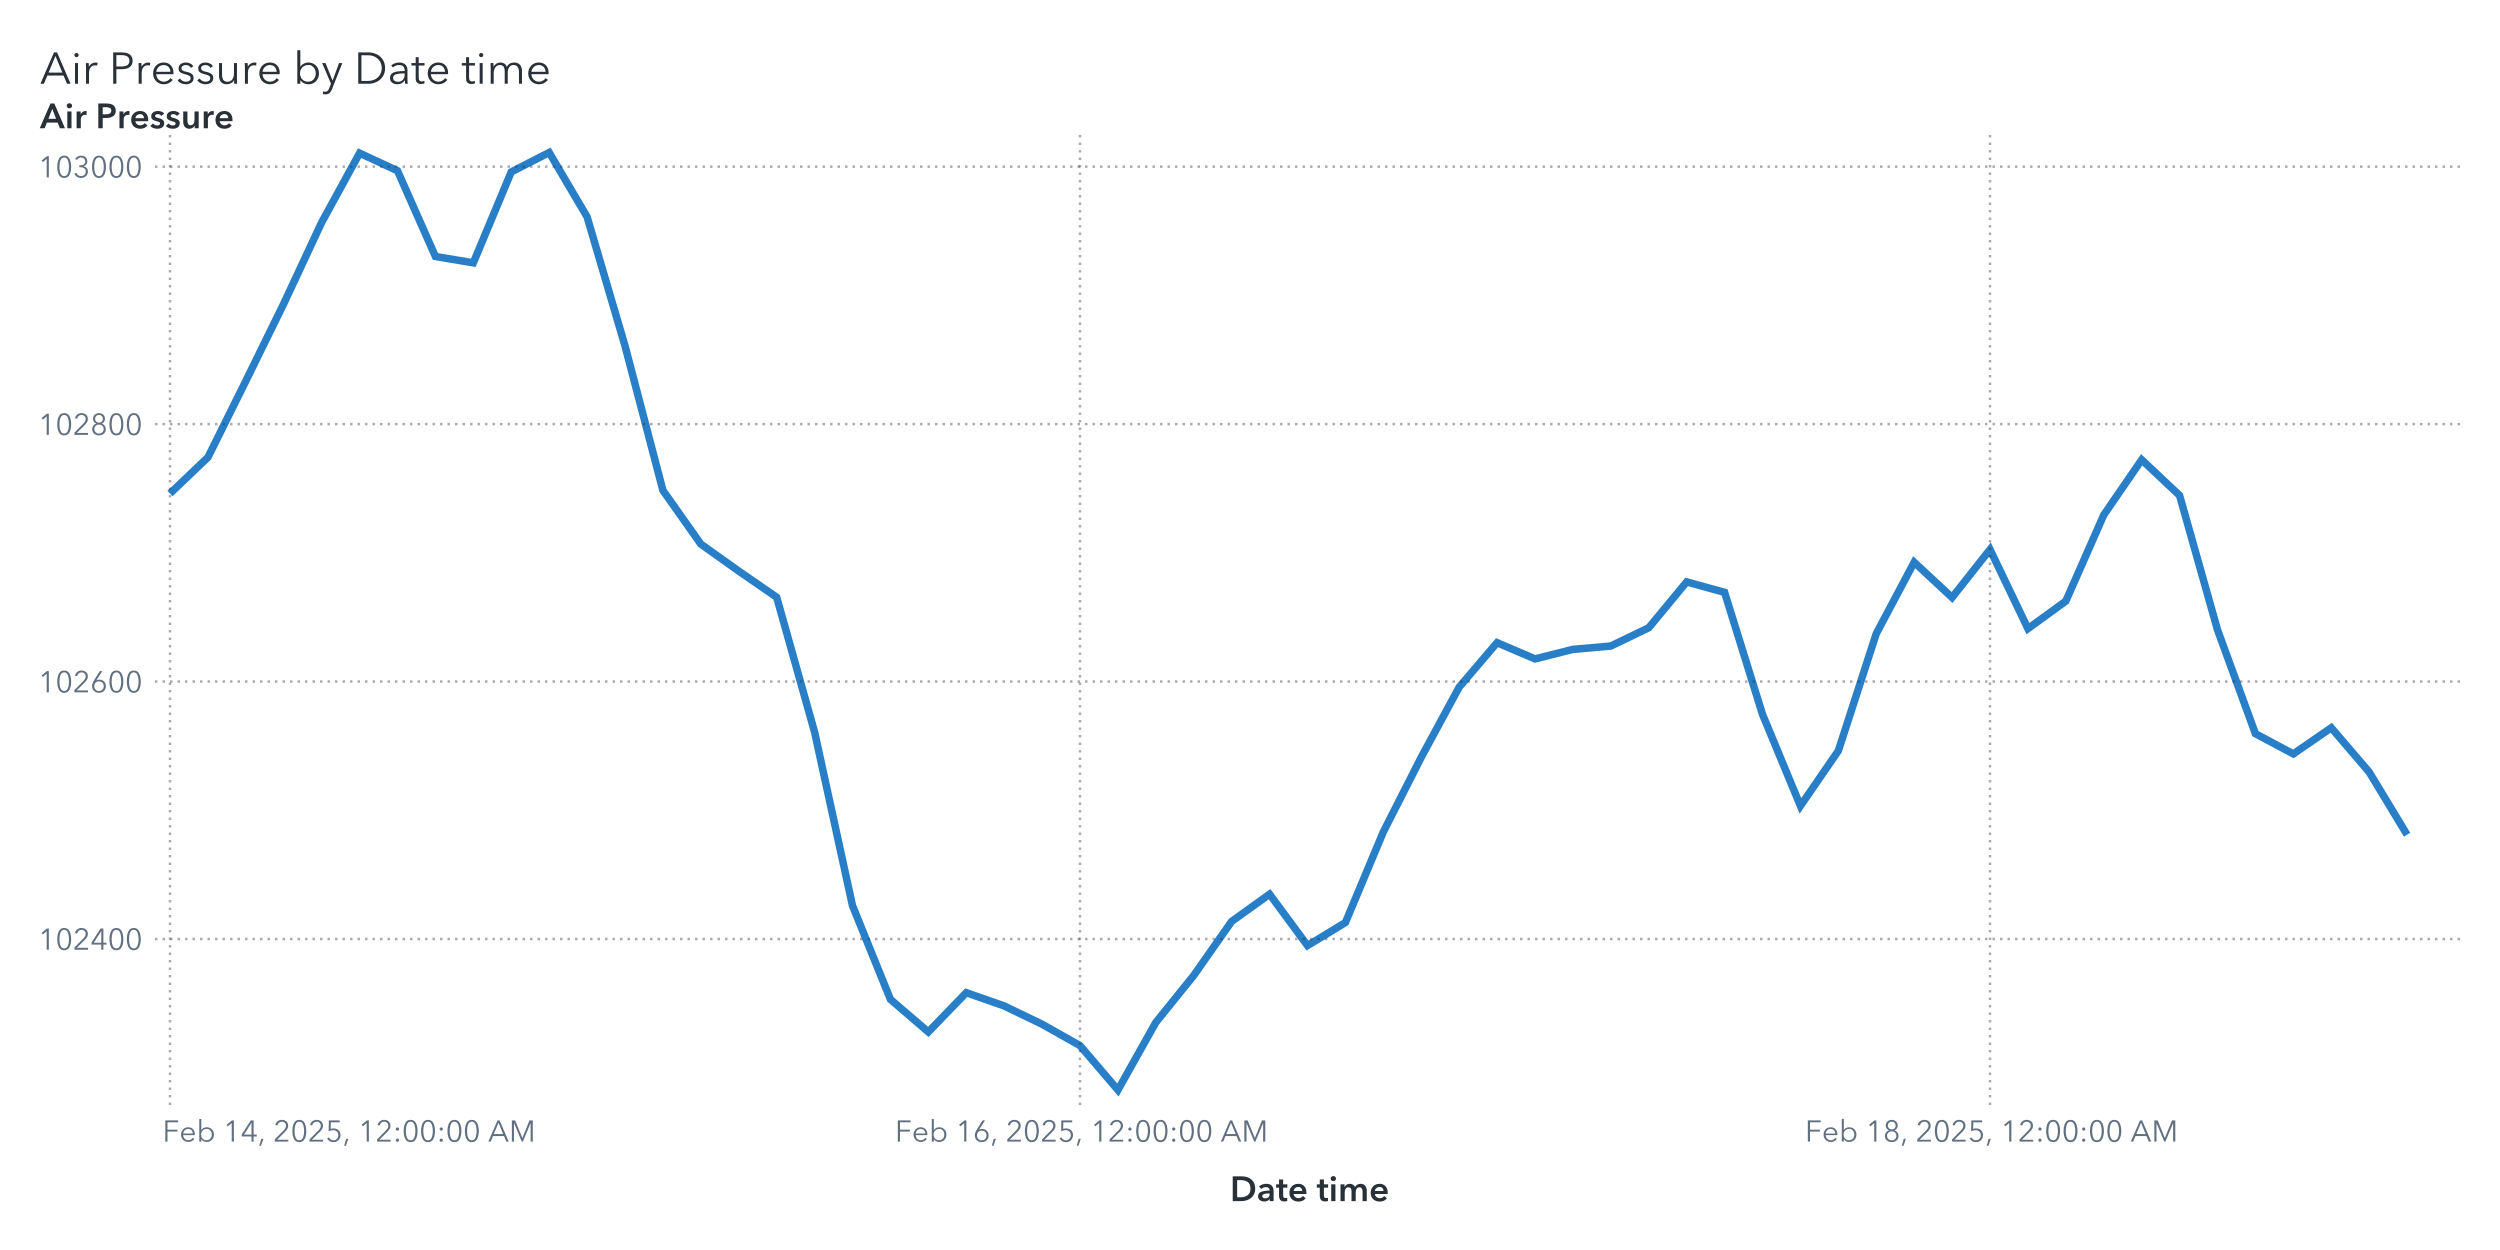
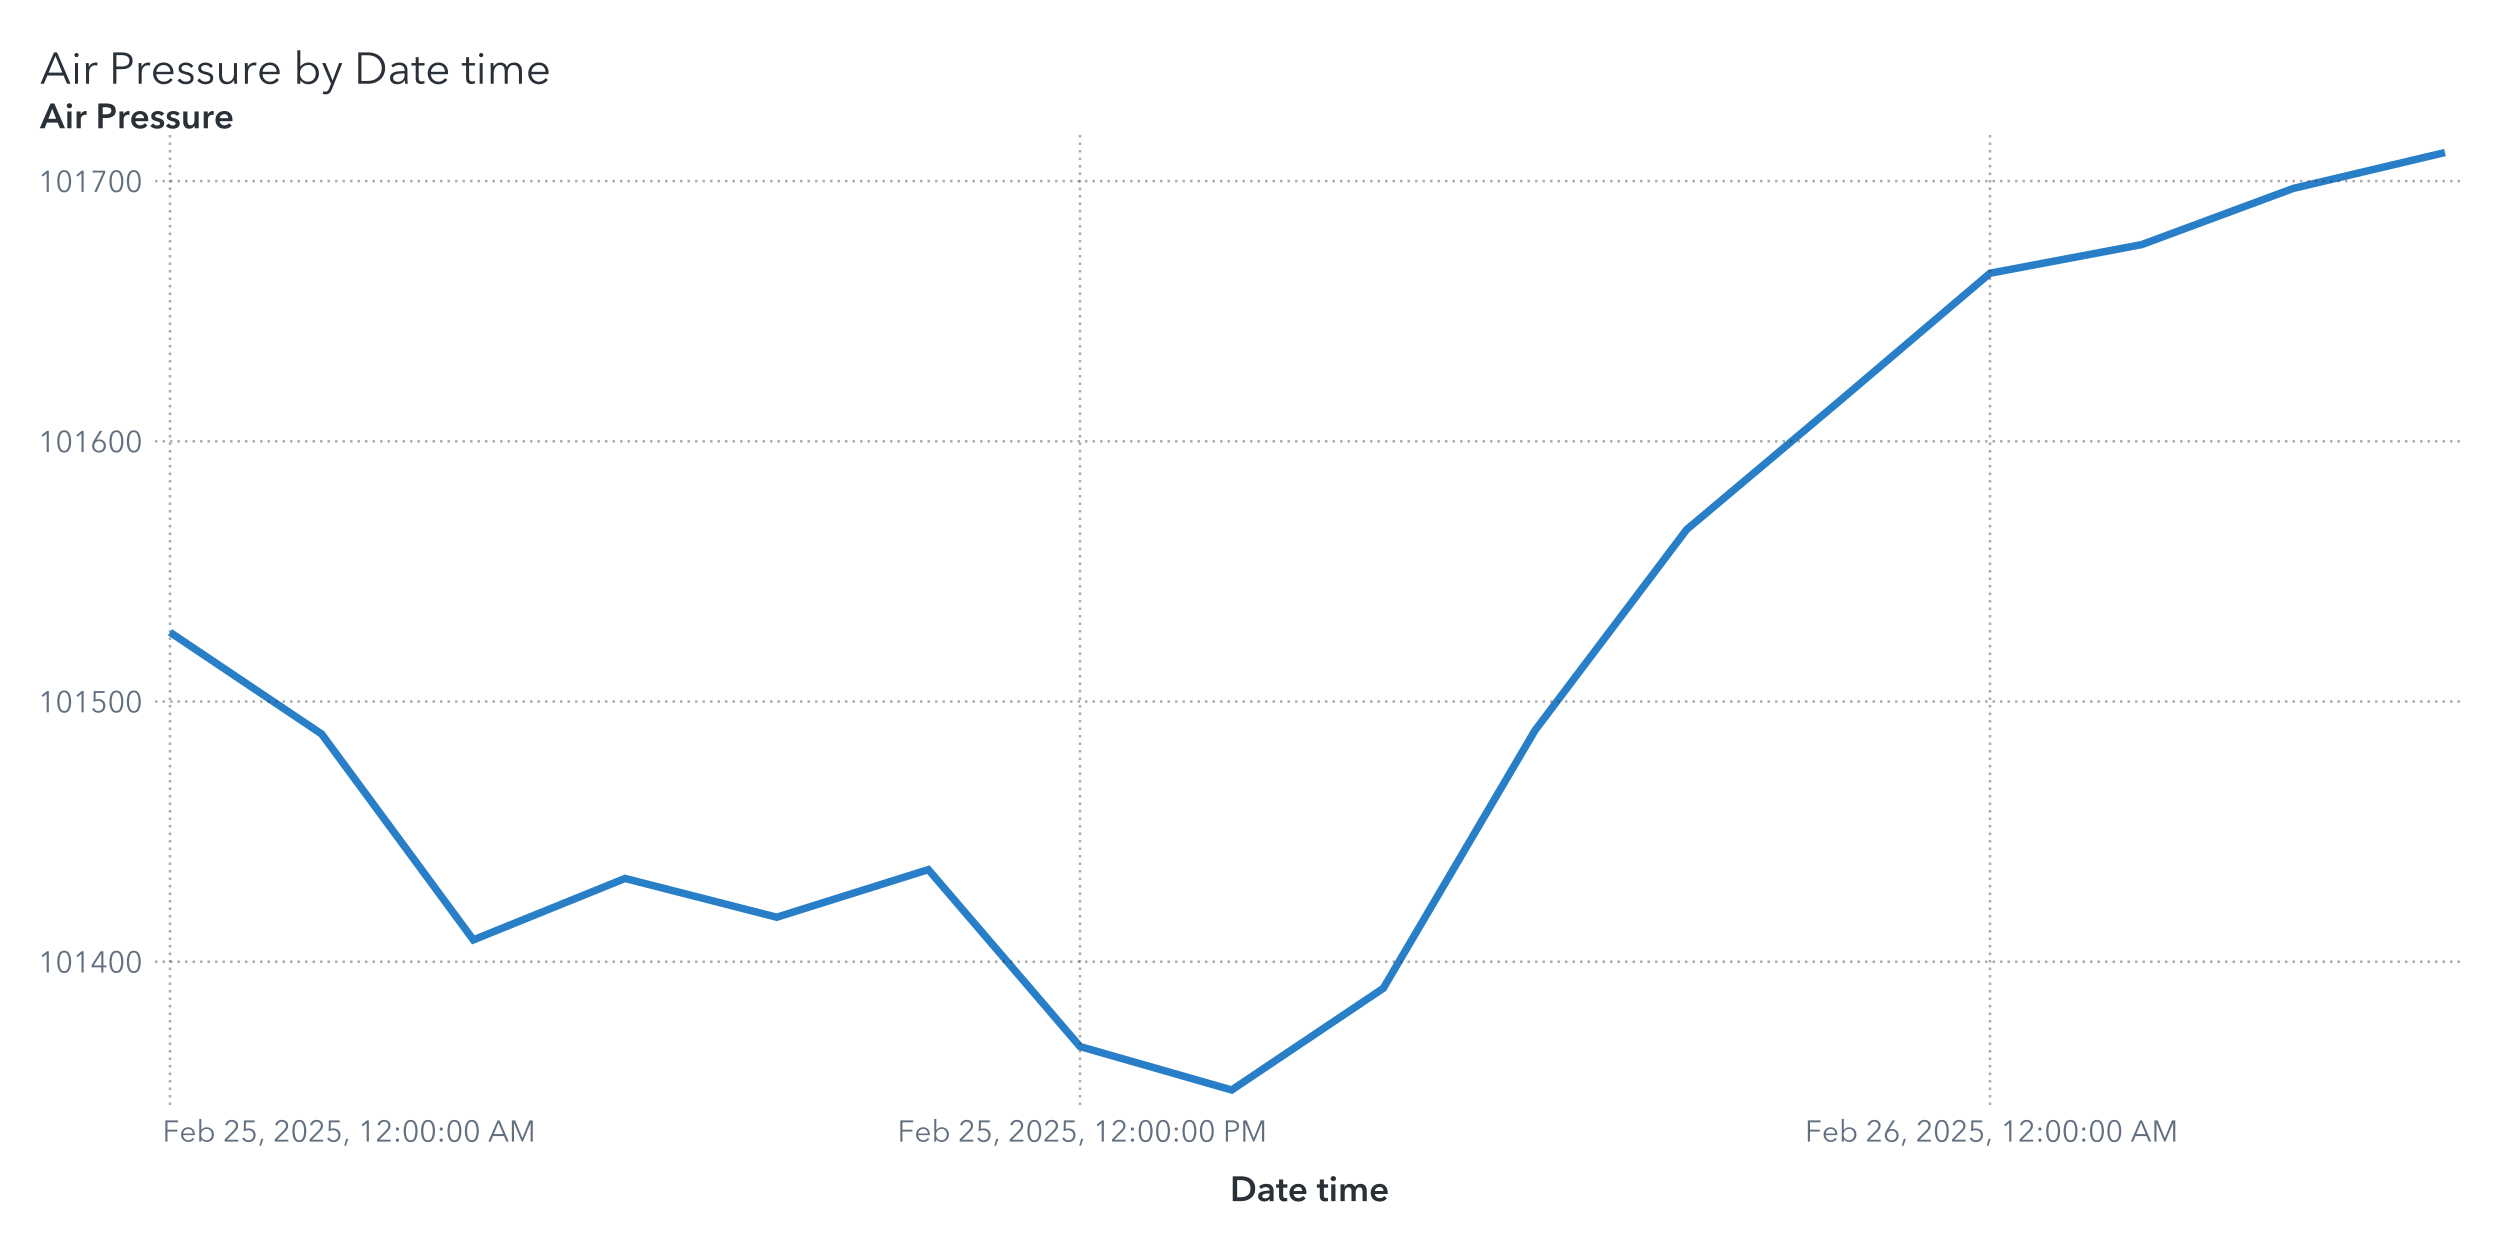
<svg xmlns="http://www.w3.org/2000/svg" xmlns:xlink="http://www.w3.org/1999/xlink" version="1.1" width="1000" height="500" viewBox="0 0 1000 500">
  <rect x="0" y="0" width="1000" height="500" fill="#ffffff">
</rect>
  <g>
    <rect x="0" y="0" rx="5" ry="5" width="1000.0" height="500.0" fill="#ffffff" opacity="0">
</rect>
    <rect x="0" y="0" rx="5" ry="5" width="1000.0" height="500.0" fill="#ffffff" opacity="0">
</rect>
    <rect x="0" y="0" rx="5" ry="5" width="1000.0" height="500.0" fill="#ffffff" opacity="0">
</rect>
    <rect x="0" y="0" rx="5" ry="5" width="1000.0" height="500.0" fill="#ffffff" opacity="0">
</rect>
    <g transform=" translate(16.0 -462.0)">
      <g transform="">
        <g fill="#2a3037" stroke="#2a3037" transform="translate(0 495.5) scale(0.0177 -0.0177)">
          <defs>
            <path id="g65/TT0" d="M89.0 0 L10.0 0 L316.0 708.0 L386.0 708.0 L690.0 0 L610.0 0 L532.0 186.0 L166.0 186.0 L89.0 0Z M193.0 252.0 L505.0 252.0 L349.0 628.0 L193.0 252.0Z">
</path>
          </defs>
          <use x="0" y="0" xlink:href="#g65/TT0" />
          <defs>
            <path id="g105/TT0" d="M125.0 600.0Q 106.0,600.0  91.5,614.0 T 77.0,648.0 Q 77.0,668.0  91.5,682.0 T 125.0,696.0 Q 144.0,696.0  158.5,682.0 T 173.0,648.0 Q 173.0,628.0  158.5,614.0 T 125.0,600.0 Z M159.0 0 L91.0 0 L91.0 468.0 L159.0 468.0 L159.0 0Z">
</path>
          </defs>
          <use x="700.0" y="0" xlink:href="#g105/TT0" />
          <defs>
            <path id="g114/TT0" d="M86.0 468.0 L151.0 468.0Q 155.0,418.0  155.0,388.0  L157.0 388.0Q 177.0,429.0  217.5,454.5 T 307.0,480.0 Q 334.0,480.0  352.0,475.0  L343.0 411.0Q 337.0,413.0  322.5,415.0 T 295.0,417.0 Q 236.0,417.0  197.0,372.5 T 158.0,240.0  L158.0 0 L90.0 0 L90.0 365.0Q 90.0,425.0  86.0,468.0 Z">
</path>
          </defs>
          <use x="950.0" y="0" xlink:href="#g114/TT0" />
          <defs>
            <path id="g80/TT0" d="M294.0 708.0Q 405.0,708.0  469.0,660.0 T 533.0,519.0 Q 533.0,426.0  468.0,377.5 T 292.0,329.0  L166.0 329.0 L166.0 0 L94.0 0 L94.0 708.0 L294.0 708.0Z M288.0 390.0Q 372.0,390.0  416.5,423.0 T 461.0,519.0 Q 461.0,583.0  416.5,614.5 T 288.0,646.0  L166.0 646.0 L166.0 390.0 L288.0 390.0Z">
</path>
          </defs>
          <use x="1560.0" y="0" xlink:href="#g80/TT0" />
          <use x="2140.0" y="0" xlink:href="#g114/TT0" />
          <defs>
            <path id="g101/TT0" d="M515.0 216.0 L127.0 216.0Q 128.0,169.0  150.5,130.5 T 212.0,69.0 T 298.0,46.0 Q 347.0,46.0  387.0,69.5 T 448.0,127.0  L499.0 87.0Q 421.0,-12.0  298.0,-12.0 Q 229.0,-12.0  174.0,20.0 T 87.5,108.0 T 56.0,234.0 Q 56.0,303.0  87.0,359.5 T 172.0,448.0 T 292.0,480.0 Q 363.0,480.0  413.5,449.5 T 490.0,366.0 T 516.0,248.0 Q 516.0,228.0  515.0,216.0 Z M292.0 423.0Q 248.0,423.0  211.5,402.0 T 153.0,345.5 T 128.0,270.0  L447.0 270.0Q 444.0,338.0  403.5,380.5 T 292.0,423.0 Z">
</path>
          </defs>
          <use x="2500.0" y="0" xlink:href="#g101/TT0" />
          <defs>
            <path id="g115/TT0" d="M224.0 423.0Q 183.0,423.0  154.0,404.5 T 125.0,350.0 Q 125.0,318.0  151.0,300.0 T 237.0,270.0 Q 320.0,253.0  359.5,220.0 T 399.0,133.0 Q 399.0,59.0  347.5,23.5 T 223.0,-12.0 Q 167.0,-12.0  118.0,11.0 T 38.0,79.0  L92.0 119.0Q 111.0,87.0  146.5,66.5 T 222.0,46.0 Q 270.0,46.0  301.0,65.5 T 332.0,128.0 Q 332.0,163.0  299.5,182.0 T 194.0,218.0 Q 136.0,232.0  98.0,258.5 T 60.0,344.0 Q 60.0,411.0  108.5,445.5 T 227.0,480.0 Q 277.0,480.0  323.0,457.5 T 391.0,396.0  L339.0 357.0Q 324.0,387.0  293.0,405.0 T 224.0,423.0 Z">
</path>
          </defs>
          <use x="3072.0" y="0" xlink:href="#g115/TT0" />
          <use x="3516.0" y="0" xlink:href="#g115/TT0" />
          <defs>
            <path id="g117/TT0" d="M426.0 80.0 L424.0 80.0Q 405.0,40.0  359.5,14.0 T 264.0,-12.0 Q 177.0,-12.0  131.5,40.0 T 86.0,181.0  L86.0 468.0 L154.0 468.0 L154.0 209.0Q 154.0,130.0  182.5,87.5 T 281.0,45.0 Q 319.0,45.0  351.0,65.5 T 403.0,127.0 T 423.0,228.0  L423.0 468.0 L491.0 468.0 L491.0 103.0Q 491.0,43.0  495.0,0  L430.0 0Q 426.0,50.0  426.0,80.0 Z">
</path>
          </defs>
          <use x="3960.0" y="0" xlink:href="#g117/TT0" />
          <use x="4541.0" y="0" xlink:href="#g114/TT0" />
          <use x="4901.0" y="0" xlink:href="#g101/TT0" />
          <defs>
            <path id="g98/TT0" d="M160.0 0 L92.0 0 L92.0 756.0 L160.0 756.0 L160.0 387.0 L162.0 387.0Q 191.0,431.0  239.0,455.5 T 339.0,480.0 Q 410.0,480.0  465.5,447.5 T 551.0,359.0 T 581.0,234.0 Q 581.0,165.0  551.0,109.0 T 465.5,20.5 T 339.0,-12.0 Q 287.0,-12.0  239.0,12.0 T 162.0,79.0  L160.0 79.0 L160.0 0Z M332.0 423.0Q 280.0,423.0  239.0,398.0 T 175.0,330.0 T 152.0,234.0 Q 152.0,181.0  175.0,138.0 T 239.0,70.5 T 332.0,46.0 Q 387.0,46.0  427.0,71.0 T 488.0,138.5 T 509.0,234.0 Q 509.0,287.0  488.0,330.0 T 427.0,398.0 T 387.0,423.0 Z">
</path>
          </defs>
          <use x="5723.0" y="0" xlink:href="#g98/TT0" />
          <defs>
            <path id="g121/TT0" d="M253.0 73.0 L398.0 468.0 L472.0 468.0 L239.0 -121.0Q 216.0,-180.0  182.5,-210.0 T 92.0,-240.0 Q 61.0,-240.0  31.0,-234.0  L38.0 -172.0Q 62.0,-180.0  88.0,-180.0 Q 121.0,-180.0  141.5,-159.5 T 178.0,-97.0  L216.0 1.0 L16.0 468.0 L92.0 468.0 L251.0 73.0 L253.0 73.0Z">
</path>
          </defs>
          <use x="6360.0" y="0" xlink:href="#g121/TT0" />
          <defs>
            <path id="g68/TT0" d="M329.0 708.0Q 421.0,708.0  507.0,667.5 T 647.0,546.5 T 701.0,354.0 Q 701.0,242.0  647.0,161.5 T 507.0,40.5 T 329.0,0  L94.0 0 L94.0 708.0 L329.0 708.0Z M309.0 64.0Q 411.0,64.0  482.5,105.0 T 589.5,212.0 T 625.0,354.0 Q 625.0,430.0  589.5,496.0 T 482.5,603.0 T 309.0,644.0  L166.0 644.0 L166.0 64.0 L309.0 64.0Z">
</path>
          </defs>
          <use x="7098.0" y="0" xlink:href="#g68/TT0" />
          <defs>
            <path id="g97/TT0" d="M260.0 423.0Q 220.0,423.0  183.0,408.0 T 121.0,368.0  L83.0 413.0Q 113.0,443.0  161.0,461.5 T 267.0,480.0 Q 347.0,480.0  398.0,436.0 T 449.0,310.0  L449.0 105.0Q 449.0,42.0  457.0,0  L396.0 0Q 389.0,40.0  389.0,76.0  L387.0 76.0Q 355.0,30.0  314.5,9.0 T 217.0,-12.0 Q 178.0,-12.0  141.0,2.5 T 79.5,49.0 T 55.0,130.0 Q 55.0,198.0  99.0,232.0 T 212.5,276.5 T 385.0,287.0  L385.0 302.0Q 385.0,362.0  353.0,392.5 T 260.0,423.0 Z M125.0 133.0Q 125.0,87.0  157.0,65.5 T 235.0,44.0 Q 304.0,44.0  344.5,89.0 T 385.0,199.0  L385.0 234.0 L365.0 234.0Q 259.0,234.0  192.0,213.5 T 125.0,133.0 Z">
</path>
          </defs>
          <use x="7855.0" y="0" xlink:href="#g97/TT0" />
          <defs>
            <path id="g116/TT0" d="M169.0 411.0 L169.0 138.0Q 169.0,89.0  187.0,70.5 T 239.0,52.0 Q 268.0,52.0  298.0,67.0  L301.0 8.0Q 264.0,-6.0  221.0,-6.0 Q 173.0,-6.0  137.0,22.0 T 101.0,119.0  L101.0 411.0 L4.0 411.0 L4.0 468.0 L101.0 468.0 L101.0 600.0 L169.0 600.0 L169.0 468.0 L301.0 468.0 L301.0 411.0 L169.0 411.0Z">
</path>
          </defs>
          <use x="8389.0" y="0" xlink:href="#g116/TT0" />
          <use x="8706.0" y="0" xlink:href="#g101/TT0" />
          <use x="9528.0" y="0" xlink:href="#g116/TT0" />
          <use x="9845.0" y="0" xlink:href="#g105/TT0" />
          <defs>
            <path id="g109/TT0" d="M311.0 480.0Q 356.0,480.0  395.0,458.0 T 455.0,381.0 Q 479.0,429.0  521.0,454.5 T 619.0,480.0 Q 706.0,480.0  751.5,428.0 T 797.0,287.0  L797.0 0 L729.0 0 L729.0 259.0Q 729.0,423.0  608.0,423.0 Q 540.0,423.0  507.5,372.5 T 475.0,249.0  L475.0 0 L407.0 0 L407.0 273.0Q 407.0,347.0  382.5,385.0 T 294.0,423.0 Q 260.0,423.0  228.5,402.5 T 177.5,340.5 T 158.0,240.0  L158.0 0 L90.0 0 L90.0 365.0Q 90.0,425.0  86.0,468.0  L151.0 468.0Q 155.0,418.0  155.0,388.0  L157.0 388.0Q 178.0,429.0  219.5,454.5 T 311.0,480.0 Z">
</path>
          </defs>
          <use x="10095.0" y="0" xlink:href="#g109/TT0" />
          <use x="10978.0" y="0" xlink:href="#g101/TT0" />
        </g>
        <text x="0" y="495.5" font-size="13.3pt" font-family="Avenir Next for SAS" fill="#2a3037" opacity="0">
Air Pressure by Date time</text>
      </g>
    </g>
    <g transform=" translate(16.0 -16.0)">
      <defs>
        <clipPath id="ClipPath0">
          <rect x="46" y="68" width="925" height="390">
</rect>
        </clipPath>
      </defs>
      <g clip-path="url(#ClipPath0)">
        <defs>
          <clipPath id="ClipPath1">
            <rect x="46" y="70" width="923" height="388">
</rect>
          </clipPath>
        </defs>
        <g clip-path="url(#ClipPath1)">
-           <polyline id="Polyline_6" points="52.0,213.4  67.17,198.93  82.33,168.39  97.5,137.45  112.67,104.96  127.83,77.26  143.0,84.31  158.17,118.6  173.33,121.13  188.5,84.77  203.67,77.0  218.83,102.74  234.0,154.34  249.17,212.16  264.33,233.63  279.5,244.44  294.67,254.9  309.83,308.81  325.0,378.27  340.17,415.75  355.33,428.78  370.5,413.07  385.67,418.38  400.83,425.69  416.0,434.24  431.17,452.0  446.33,424.97  461.5,406.17  476.67,384.55  491.83,373.68  507.0,394.23  522.17,385.01  537.33,348.76  552.5,318.9  567.67,290.84  582.83,273.07  598.0,279.56  613.17,275.75  628.33,274.41  643.5,267.1  658.67,248.77  673.83,252.94  689.0,301.75  704.17,338.36  719.33,316.32  734.5,269.47  749.67,240.89  764.83,255.0  780.0,235.79  795.17,267.46  810.33,256.44  825.5,222.0  840.67,199.91  855.83,214.17  871.0,267.92  886.17,309.48  901.33,317.56  916.5,307.11  931.67,324.82  946.83,349.9 " fill="none" stroke="#287fc7" stroke-width="3.0">
+           <polyline id="Polyline_6" points="52.0,268.92  112.67,309.62  173.33,391.95  234.0,367.38  294.67,382.89  355.33,363.84  416.0,434.62  476.67,452.0  537.33,411.3  598.0,308.16  658.67,227.81  719.33,176.81  780.0,125.29  840.67,113.84  901.33,91.36  962.0,77.0 " fill="none" stroke="#287fc7" stroke-width="3.0">
</polyline>
        </g>
-         <path d="M46.0 391.6L969.0 391.6" stroke="#2a3037" stroke-dasharray="1,2" fill="none" opacity="0.4">
- </path>
-         <path d="M46.0 288.62L969.0 288.62" stroke="#2a3037" stroke-dasharray="1,2" fill="none" opacity="0.4">
- </path>
-         <path d="M46.0 185.64L969.0 185.64" stroke="#2a3037" stroke-dasharray="1,2" fill="none" opacity="0.4">
- </path>
-         <path d="M46.0 82.66L969.0 82.66" stroke="#2a3037" stroke-dasharray="1,2" fill="none" opacity="0.4">
+         <path d="M46.0 400.69L969.0 400.69" stroke="#2a3037" stroke-dasharray="1,2" fill="none" opacity="0.4">
+ </path>
+         <path d="M46.0 296.61L969.0 296.61" stroke="#2a3037" stroke-dasharray="1,2" fill="none" opacity="0.4">
+ </path>
+         <path d="M46.0 192.53L969.0 192.53" stroke="#2a3037" stroke-dasharray="1,2" fill="none" opacity="0.4">
+ </path>
+         <path d="M46.0 88.45L969.0 88.45" stroke="#2a3037" stroke-dasharray="1,2" fill="none" opacity="0.4">
</path>
        <path d="M52.0 458.0L52.0 70.0" stroke="#2a3037" stroke-dasharray="1,2" fill="none" opacity="0.4">
</path>
        <path d="M416.0 458.0L416.0 70.0" stroke="#2a3037" stroke-dasharray="1,2" fill="none" opacity="0.4">
</path>
        <path d="M780.0 458.0L780.0 70.0" stroke="#2a3037" stroke-dasharray="1,2" fill="none" opacity="0.4">
</path>
      </g>
      <defs>
        <clipPath id="ClipPath2">
          <rect x="0" y="71" width="46" height="387">
</rect>
        </clipPath>
      </defs>
      <g clip-path="url(#ClipPath2)">
-         <g fill="#626f80" stroke="#626f80" transform="translate(-0.76 395.9) scale(0.012 -0.012)">
+         <g fill="#626f80" stroke="#626f80" transform="translate(-0.76 404.99) scale(0.012 -0.012)">
          <defs>
            <path id="g49/TT0" d="M358.0 0 L286.0 0 L286.0 619.0 L158.0 510.0 L114.0 560.0 L294.0 708.0 L358.0 708.0 L358.0 0Z">
</path>
          </defs>
          <use x="0" y="0" xlink:href="#g49/TT0" />
          <defs>
            <path id="g48/TT0" d="M522.0 353.0Q 522.0,195.0  467.0,88.5 T 290.0,-18.0 Q 167.0,-18.0  112.5,88.5 T 58.0,353.0 Q 58.0,512.0  112.5,619.0 T 290.0,726.0 Q 412.0,726.0  467.0,618.5 T 522.0,353.0 Z M131.0 353.0Q 131.0,226.0  167.5,135.0 T 290.0,44.0 Q 375.0,44.0  412.0,135.5 T 449.0,353.0 Q 449.0,480.0  412.0,572.5 T 290.0,665.0 Q 204.0,665.0  167.5,573.0 T 131.0,353.0 Z">
</path>
          </defs>
          <use x="580.0" y="0" xlink:href="#g48/TT0" />
-           <defs>
-             <path id="g50/TT0" d="M51.0 0 L51.0 75.0 L341.0 368.0Q 380.0,408.0  403.0,447.0 T 426.0,530.0 Q 426.0,590.0  385.5,627.5 T 286.0,665.0 Q 230.0,665.0  191.0,630.0 T 140.0,539.0  L69.0 553.0Q 84.0,629.0  144.0,677.5 T 286.0,726.0 Q 344.0,726.0  392.5,703.5 T 470.0,637.0 T 499.0,531.0 Q 499.0,469.0  470.0,421.5 T 384.0,317.0  L129.0 64.0 L504.0 64.0 L504.0 0 L51.0 0Z">
- </path>
-           </defs>
-           <use x="1160.0" y="0" xlink:href="#g50/TT0" />
+           <use x="1160.0" y="0" xlink:href="#g49/TT0" />
          <defs>
            <path id="g52/TT0" d="M436.0 234.0 L540.0 234.0 L540.0 171.0 L436.0 171.0 L436.0 0 L366.0 0 L366.0 171.0 L42.0 171.0 L42.0 241.0 L342.0 708.0 L436.0 708.0 L436.0 234.0Z M366.0 627.0 L364.0 627.0 L117.0 234.0 L366.0 234.0 L366.0 627.0Z">
</path>
          </defs>
          <use x="1740.0" y="0" xlink:href="#g52/TT0" />
          <use x="2320.0" y="0" xlink:href="#g48/TT0" />
          <use x="2900.0" y="0" xlink:href="#g48/TT0" />
        </g>
-         <text id="Text_68" x="41.0" y="395.9" font-size="9.0pt" font-family="Avenir Next for SAS" fill="#626f80" text-anchor="end" opacity="0">
- 102400</text>
-         <g fill="#626f80" stroke="#626f80" transform="translate(-0.76 292.92) scale(0.012 -0.012)">
+         <text id="Text_24" x="41.0" y="404.99" font-size="9.0pt" font-family="Avenir Next for SAS" fill="#626f80" text-anchor="end" opacity="0">
+ 101400</text>
+         <g fill="#626f80" stroke="#626f80" transform="translate(-0.76 300.91) scale(0.012 -0.012)">
          <use x="0" y="0" xlink:href="#g49/TT0" />
          <use x="580.0" y="0" xlink:href="#g48/TT0" />
-           <use x="1160.0" y="0" xlink:href="#g50/TT0" />
+           <use x="1160.0" y="0" xlink:href="#g49/TT0" />
+           <defs>
+             <path id="g53/TT0" d="M180.0 644.0 L175.0 425.0Q 219.0,441.0  273.0,441.0 Q 339.0,441.0  391.5,413.0 T 473.5,334.5 T 503.0,219.0 Q 503.0,151.0  473.5,97.0 T 390.5,12.5 T 268.0,-18.0 Q 194.0,-18.0  140.0,16.0 T 56.0,111.0  L121.0 140.0Q 140.0,96.0  179.0,70.0 T 264.0,44.0 Q 311.0,44.0  349.0,66.0 T 408.5,126.5 T 430.0,212.0 Q 430.0,289.0  380.5,335.5 T 254.0,382.0 Q 180.0,382.0  107.0,343.0  L114.0 708.0 L475.0 708.0 L475.0 644.0 L180.0 644.0Z">
+ </path>
+           </defs>
+           <use x="1740.0" y="0" xlink:href="#g53/TT0" />
+           <use x="2320.0" y="0" xlink:href="#g48/TT0" />
+           <use x="2900.0" y="0" xlink:href="#g48/TT0" />
+         </g>
+         <text id="Text_25" x="41.0" y="300.91" font-size="9.0pt" font-family="Avenir Next for SAS" fill="#626f80" text-anchor="end" opacity="0">
+ 101500</text>
+         <g fill="#626f80" stroke="#626f80" transform="translate(-0.76 196.83) scale(0.012 -0.012)">
+           <use x="0" y="0" xlink:href="#g49/TT0" />
+           <use x="580.0" y="0" xlink:href="#g48/TT0" />
+           <use x="1160.0" y="0" xlink:href="#g49/TT0" />
          <defs>
            <path id="g54/TT0" d="M203.0 397.0Q 218.0,409.0  247.0,416.0 T 304.0,423.0 Q 365.0,423.0  414.5,395.5 T 492.0,318.0 T 520.0,205.0 Q 520.0,140.0  490.5,89.5 T 408.5,10.5 T 290.0,-18.0 Q 224.0,-18.0  171.5,10.5 T 89.5,89.5 T 60.0,205.0 Q 60.0,255.0  77.0,301.5 T 124.0,397.0  L317.0 708.0 L400.0 708.0 L201.0 399.0 L203.0 397.0Z M290.0 43.0Q 336.0,43.0  372.0,64.0 T 428.0,122.0 T 448.0,205.0 Q 448.0,275.0  405.0,320.0 T 290.0,365.0 Q 218.0,365.0  175.0,320.0 T 132.0,205.0 Q 132.0,159.0  152.0,122.0 T 208.0,64.0 T 244.0,43.0 Z">
</path>
          </defs>
          <use x="1740.0" y="0" xlink:href="#g54/TT0" />
          <use x="2320.0" y="0" xlink:href="#g48/TT0" />
          <use x="2900.0" y="0" xlink:href="#g48/TT0" />
        </g>
-         <text id="Text_69" x="41.0" y="292.92" font-size="9.0pt" font-family="Avenir Next for SAS" fill="#626f80" text-anchor="end" opacity="0">
- 102600</text>
-         <g fill="#626f80" stroke="#626f80" transform="translate(-0.76 189.95) scale(0.012 -0.012)">
+         <text id="Text_26" x="41.0" y="196.83" font-size="9.0pt" font-family="Avenir Next for SAS" fill="#626f80" text-anchor="end" opacity="0">
+ 101600</text>
+         <g fill="#626f80" stroke="#626f80" transform="translate(-0.76 92.75) scale(0.012 -0.012)">
          <use x="0" y="0" xlink:href="#g49/TT0" />
          <use x="580.0" y="0" xlink:href="#g48/TT0" />
-           <use x="1160.0" y="0" xlink:href="#g50/TT0" />
-           <defs>
-             <path id="g56/TT0" d="M517.0 186.0Q 517.0,126.0  486.0,79.5 T 403.0,7.5 T 290.0,-18.0 Q 229.0,-18.0  177.0,7.5 T 94.0,79.5 T 63.0,186.0 Q 63.0,256.0  100.5,306.5 T 197.0,375.0  L197.0 377.0Q 150.0,393.0  120.0,437.5 T 90.0,537.0 Q 90.0,593.0  117.0,636.0 T 190.0,702.5 T 290.0,726.0 Q 344.0,726.0  390.0,702.5 T 463.0,636.0 T 490.0,537.0 Q 490.0,482.0  460.0,437.5 T 383.0,377.0  L383.0 375.0Q 442.0,358.0  479.5,307.0 T 517.0,186.0 Z M290.0 406.0Q 345.0,406.0  382.5,442.0 T 420.0,533.0 Q 420.0,590.0  383.0,627.5 T 290.0,665.0 Q 234.0,665.0  197.0,627.5 T 160.0,533.0 Q 160.0,478.0  197.5,442.0 T 290.0,406.0 Z M290.0 43.0Q 359.0,43.0  402.0,86.0 T 445.0,194.0 Q 445.0,258.0  402.0,300.0 T 290.0,342.0 Q 221.0,342.0  178.0,300.0 T 135.0,194.0 Q 135.0,129.0  178.0,86.0 T 290.0,43.0 Z">
- </path>
-           </defs>
-           <use x="1740.0" y="0" xlink:href="#g56/TT0" />
+           <use x="1160.0" y="0" xlink:href="#g49/TT0" />
+           <defs>
+             <path id="g55/TT0" d="M498.0 642.0 L213.0 0 L132.0 0 L425.0 644.0 L78.0 644.0 L78.0 708.0 L498.0 708.0 L498.0 642.0Z">
+ </path>
+           </defs>
+           <use x="1740.0" y="0" xlink:href="#g55/TT0" />
          <use x="2320.0" y="0" xlink:href="#g48/TT0" />
          <use x="2900.0" y="0" xlink:href="#g48/TT0" />
        </g>
-         <text id="Text_70" x="41.0" y="189.95" font-size="9.0pt" font-family="Avenir Next for SAS" fill="#626f80" text-anchor="end" opacity="0">
- 102800</text>
-         <g fill="#626f80" stroke="#626f80" transform="translate(-0.76 86.97) scale(0.012 -0.012)">
-           <use x="0" y="0" xlink:href="#g49/TT0" />
-           <use x="580.0" y="0" xlink:href="#g48/TT0" />
-           <defs>
-             <path id="g51/TT0" d="M245.0 402.0Q 319.0,402.0  364.5,433.5 T 410.0,532.0 Q 410.0,590.0  369.0,627.5 T 270.0,665.0 Q 226.0,665.0  191.0,643.5 T 135.0,582.0  L74.0 614.0Q 106.0,670.0  157.0,698.0 T 274.0,726.0 Q 331.0,726.0  378.0,703.5 T 453.0,638.0 T 481.0,536.0 Q 481.0,475.0  446.5,432.0 T 358.0,374.0  L358.0 372.0Q 421.0,359.0  461.0,312.0 T 501.0,196.0 Q 501.0,131.0  470.0,82.5 T 387.0,8.0 T 273.0,-18.0 Q 196.0,-18.0  137.5,19.5 T 49.0,127.0  L117.0 152.0Q 135.0,102.0  177.0,73.0 T 273.0,44.0 Q 314.0,44.0  350.0,62.5 T 407.5,115.5 T 429.0,196.0 Q 429.0,271.0  376.0,305.5 T 245.0,340.0  L214.0 340.0 L214.0 402.0 L245.0 402.0Z">
- </path>
-           </defs>
-           <use x="1160.0" y="0" xlink:href="#g51/TT0" />
-           <use x="1740.0" y="0" xlink:href="#g48/TT0" />
-           <use x="2320.0" y="0" xlink:href="#g48/TT0" />
-           <use x="2900.0" y="0" xlink:href="#g48/TT0" />
-         </g>
-         <text id="Text_71" x="41.0" y="86.97" font-size="9.0pt" font-family="Avenir Next for SAS" fill="#626f80" text-anchor="end" opacity="0">
- 103000</text>
+         <text id="Text_27" x="41.0" y="92.75" font-size="9.0pt" font-family="Avenir Next for SAS" fill="#626f80" text-anchor="end" opacity="0">
+ 101700</text>
      </g>
      <g fill="#2a3037" stroke="#2a3037" transform="translate(0 67.31) scale(0.014 -0.014)">
        <defs>
          <path id="g65/TT1" d="M300.0 708.0 L409.0 708.0 L714.0 0 L570.0 0 L504.0 162.0 L197.0 162.0 L133.0 0 L-8.0 0 L300.0 708.0Z M460.0 270.0 L351.0 558.0 L240.0 270.0 L460.0 270.0Z">
</path>
        </defs>
        <use x="0" y="0" xlink:href="#g65/TT1" />
        <defs>
          <path id="g105/TT1" d="M133.0 715.0Q 166.0,715.0  188.5,694.5 T 211.0,643.0 Q 211.0,612.0  188.5,591.5 T 133.0,571.0 Q 101.0,571.0  79.0,592.5 T 57.0,643.0 Q 57.0,672.0  79.0,693.5 T 133.0,715.0 Z M74.0 480.0 L194.0 480.0 L194.0 0 L74.0 0 L74.0 480.0Z">
</path>
        </defs>
        <use x="706.0" y="0" xlink:href="#g105/TT1" />
        <defs>
          <path id="g114/TT1" d="M187.0 480.0 L187.0 400.0 L189.0 400.0Q 209.0,443.0  246.0,468.5 T 329.0,494.0 Q 346.0,494.0  358.0,491.0  L358.0 381.0Q 338.0,386.0  321.0,386.0 Q 272.0,386.0  243.0,363.0 T 203.0,310.5 T 192.0,257.0  L192.0 0 L72.0 0 L72.0 480.0 L187.0 480.0Z">
</path>
        </defs>
        <use x="974.0" y="0" xlink:href="#g114/TT1" />
        <defs>
          <path id="g80/TT1" d="M309.0 708.0Q 576.0,708.0  576.0,503.0 Q 576.0,393.0  500.0,343.0 T 301.0,293.0  L204.0 293.0 L204.0 0 L78.0 0 L78.0 708.0 L309.0 708.0Z M449.0 503.0Q 449.0,560.0  407.5,581.0 T 296.0,602.0  L204.0 602.0 L204.0 399.0 L292.0 399.0Q 363.0,399.0  406.0,422.0 T 449.0,503.0 Z">
</path>
        </defs>
        <use x="1588.0" y="0" xlink:href="#g80/TT1" />
        <use x="2198.0" y="0" xlink:href="#g114/TT1" />
        <defs>
          <path id="g101/TT1" d="M529.0 202.0 L164.0 202.0Q 168.0,152.0  208.0,118.0 T 301.0,84.0 Q 384.0,84.0  428.0,146.0  L508.0 82.0Q 437.0,-14.0  302.0,-14.0 Q 228.0,-14.0  169.5,16.5 T 77.5,104.0 T 44.0,237.0 Q 44.0,313.0  77.0,371.5 T 168.0,462.0 T 298.0,494.0 Q 402.0,494.0  466.0,427.0 T 530.0,234.0 Q 530.0,213.0  529.0,202.0 Z M297.0 404.0Q 244.0,404.0  206.0,371.0 T 164.0,288.0  L410.0 288.0Q 410.0,338.0  381.0,371.0 T 297.0,404.0 Z">
</path>
        </defs>
        <use x="2562.0" y="0" xlink:href="#g101/TT1" />
        <defs>
          <path id="g115/TT1" d="M230.0 404.0Q 198.0,404.0  175.5,391.0 T 153.0,352.0 Q 153.0,327.0  176.0,315.0 T 257.0,289.0 Q 325.0,273.0  368.5,241.0 T 412.0,146.0 Q 412.0,64.0  355.5,25.0 T 212.0,-14.0 Q 155.0,-14.0  102.0,7.0 T 15.0,65.0  L94.0 139.0Q 114.0,112.0  146.5,95.5 T 217.0,79.0 Q 248.0,79.0  271.0,93.0 T 294.0,136.0 Q 294.0,164.0  269.5,177.5 T 184.0,205.0 Q 119.0,221.0  80.5,250.5 T 42.0,341.0 Q 42.0,416.0  98.0,455.0 T 233.0,494.0 Q 287.0,494.0  336.0,475.0 T 413.0,421.0  L335.0 352.0Q 318.0,374.0  290.0,389.0 T 230.0,404.0 Z">
</path>
        </defs>
        <use x="3136.0" y="0" xlink:href="#g115/TT1" />
        <use x="3580.0" y="0" xlink:href="#g115/TT1" />
        <defs>
          <path id="g117/TT1" d="M396.0 0 L396.0 77.0 L394.0 77.0Q 377.0,39.0  336.5,12.5 T 245.0,-14.0 Q 157.0,-14.0  112.5,42.5 T 68.0,180.0  L68.0 480.0 L188.0 480.0 L188.0 214.0Q 188.0,86.0  278.0,86.0 Q 332.0,86.0  361.0,124.5 T 390.0,216.0  L390.0 480.0 L510.0 480.0 L510.0 0 L396.0 0Z">
</path>
        </defs>
        <use x="4024.0" y="0" xlink:href="#g117/TT1" />
        <use x="4606.0" y="0" xlink:href="#g114/TT1" />
        <use x="4970.0" y="0" xlink:href="#g101/TT1" />
      </g>
-       <text id="Text_72" x="0" y="67.31" font-size="10.5pt" font-family="Avenir Next for SAS" font-weight="bold" fill="#2a3037" text-anchor="start" opacity="0">
+       <text id="Text_28" x="0" y="67.31" font-size="10.5pt" font-family="Avenir Next for SAS" font-weight="bold" fill="#2a3037" text-anchor="start" opacity="0">
Air Pressure</text>
      <defs>
        <clipPath id="ClipPath3">
          <rect x="46" y="458" width="922" height="42">
</rect>
        </clipPath>
      </defs>
      <g clip-path="url(#ClipPath3)">
        <g fill="#626f80" stroke="#626f80" transform="translate(49.0 472.65) scale(0.012 -0.012)">
          <defs>
            <path id="g70/TT0" d="M166.0 0 L94.0 0 L94.0 708.0 L521.0 708.0 L521.0 644.0 L166.0 644.0 L166.0 398.0 L496.0 398.0 L496.0 335.0 L166.0 335.0 L166.0 0Z">
</path>
          </defs>
          <use x="0" y="0" xlink:href="#g70/TT0" />
          <use x="562.0" y="0" xlink:href="#g101/TT0" />
          <use x="1134.0" y="0" xlink:href="#g98/TT0" />
-           <use x="2021.0" y="0" xlink:href="#g49/TT0" />
-           <use x="2601.0" y="0" xlink:href="#g52/TT0" />
+           <defs>
+             <path id="g50/TT0" d="M51.0 0 L51.0 75.0 L341.0 368.0Q 380.0,408.0  403.0,447.0 T 426.0,530.0 Q 426.0,590.0  385.5,627.5 T 286.0,665.0 Q 230.0,665.0  191.0,630.0 T 140.0,539.0  L69.0 553.0Q 84.0,629.0  144.0,677.5 T 286.0,726.0 Q 344.0,726.0  392.5,703.5 T 470.0,637.0 T 499.0,531.0 Q 499.0,469.0  470.0,421.5 T 384.0,317.0  L129.0 64.0 L504.0 64.0 L504.0 0 L51.0 0Z">
+ </path>
+           </defs>
+           <use x="2021.0" y="0" xlink:href="#g50/TT0" />
+           <use x="2601.0" y="0" xlink:href="#g53/TT0" />
          <defs>
            <path id="g44/TT0" d="M102.0 -140.0 L45.0 -140.0 L112.0 95.0 L183.0 95.0 L102.0 -140.0Z">
</path>
          </defs>
          <use x="3181.0" y="0" xlink:href="#g44/TT0" />
          <use x="3691.0" y="0" xlink:href="#g50/TT0" />
          <use x="4271.0" y="0" xlink:href="#g48/TT0" />
          <use x="4851.0" y="0" xlink:href="#g50/TT0" />
-           <defs>
-             <path id="g53/TT0" d="M180.0 644.0 L175.0 425.0Q 219.0,441.0  273.0,441.0 Q 339.0,441.0  391.5,413.0 T 473.5,334.5 T 503.0,219.0 Q 503.0,151.0  473.5,97.0 T 390.5,12.5 T 268.0,-18.0 Q 194.0,-18.0  140.0,16.0 T 56.0,111.0  L121.0 140.0Q 140.0,96.0  179.0,70.0 T 264.0,44.0 Q 311.0,44.0  349.0,66.0 T 408.5,126.5 T 430.0,212.0 Q 430.0,289.0  380.5,335.5 T 254.0,382.0 Q 180.0,382.0  107.0,343.0  L114.0 708.0 L475.0 708.0 L475.0 644.0 L180.0 644.0Z">
- </path>
-           </defs>
          <use x="5431.0" y="0" xlink:href="#g53/TT0" />
          <use x="6011.0" y="0" xlink:href="#g44/TT0" />
          <use x="6521.0" y="0" xlink:href="#g49/TT0" />
          <use x="7101.0" y="0" xlink:href="#g50/TT0" />
          <defs>
            <path id="g58/TT0" d="M150.0 366.0Q 127.0,366.0  111.5,382.0 T 96.0,420.0 Q 96.0,442.0  111.5,458.0 T 150.0,474.0 Q 173.0,474.0  188.5,458.0 T 204.0,420.0 Q 204.0,398.0  188.5,382.0 T 150.0,366.0 Z M150.0 -6.0Q 127.0,-6.0  111.5,10.0 T 96.0,48.0 Q 96.0,70.0  111.5,86.0 T 150.0,102.0 Q 173.0,102.0  188.5,86.0 T 204.0,48.0 Q 204.0,26.0  188.5,10.0 T 150.0,-6.0 Z">
</path>
          </defs>
          <use x="7681.0" y="0" xlink:href="#g58/TT0" />
          <use x="7981.0" y="0" xlink:href="#g48/TT0" />
          <use x="8561.0" y="0" xlink:href="#g48/TT0" />
          <use x="9141.0" y="0" xlink:href="#g58/TT0" />
          <use x="9441.0" y="0" xlink:href="#g48/TT0" />
          <use x="10021.0" y="0" xlink:href="#g48/TT0" />
          <use x="10851.0" y="0" xlink:href="#g65/TT0" />
          <defs>
            <path id="g77/TT0" d="M444.0 122.0 L445.0 122.0 L682.0 708.0 L792.0 708.0 L792.0 0 L720.0 0 L720.0 615.0 L718.0 615.0 L462.0 0 L424.0 0 L168.0 615.0 L166.0 615.0 L166.0 0 L94.0 0 L94.0 708.0 L204.0 708.0 L444.0 122.0Z">
</path>
          </defs>
          <use x="11551.0" y="0" xlink:href="#g77/TT0" />
        </g>
-         <text id="Text_74" x="123.0" y="472.65" font-size="9.0pt" font-family="Avenir Next for SAS" fill="#626f80" text-anchor="middle" opacity="0">
- Feb 14, 2025, 12:00:00 AM</text>
-         <g fill="#626f80" stroke="#626f80" transform="translate(342.0 472.65) scale(0.012 -0.012)">
+         <text id="Text_30" x="123.0" y="472.65" font-size="9.0pt" font-family="Avenir Next for SAS" fill="#626f80" text-anchor="middle" opacity="0">
+ Feb 25, 2025, 12:00:00 AM</text>
+         <g fill="#626f80" stroke="#626f80" transform="translate(343.0 472.65) scale(0.012 -0.012)">
          <use x="0" y="0" xlink:href="#g70/TT0" />
          <use x="562.0" y="0" xlink:href="#g101/TT0" />
          <use x="1134.0" y="0" xlink:href="#g98/TT0" />
-           <use x="2021.0" y="0" xlink:href="#g49/TT0" />
+           <use x="2021.0" y="0" xlink:href="#g50/TT0" />
+           <use x="2601.0" y="0" xlink:href="#g53/TT0" />
+           <use x="3181.0" y="0" xlink:href="#g44/TT0" />
+           <use x="3691.0" y="0" xlink:href="#g50/TT0" />
+           <use x="4271.0" y="0" xlink:href="#g48/TT0" />
+           <use x="4851.0" y="0" xlink:href="#g50/TT0" />
+           <use x="5431.0" y="0" xlink:href="#g53/TT0" />
+           <use x="6011.0" y="0" xlink:href="#g44/TT0" />
+           <use x="6521.0" y="0" xlink:href="#g49/TT0" />
+           <use x="7101.0" y="0" xlink:href="#g50/TT0" />
+           <use x="7681.0" y="0" xlink:href="#g58/TT0" />
+           <use x="7981.0" y="0" xlink:href="#g48/TT0" />
+           <use x="8561.0" y="0" xlink:href="#g48/TT0" />
+           <use x="9141.0" y="0" xlink:href="#g58/TT0" />
+           <use x="9441.0" y="0" xlink:href="#g48/TT0" />
+           <use x="10021.0" y="0" xlink:href="#g48/TT0" />
+           <use x="10851.0" y="0" xlink:href="#g80/TT0" />
+           <use x="11431.0" y="0" xlink:href="#g77/TT0" />
+         </g>
+         <text id="Text_31" x="416.0" y="472.65" font-size="9.0pt" font-family="Avenir Next for SAS" fill="#626f80" text-anchor="middle" opacity="0">
+ Feb 25, 2025, 12:00:00 PM</text>
+         <g fill="#626f80" stroke="#626f80" transform="translate(706.0 472.65) scale(0.012 -0.012)">
+           <use x="0" y="0" xlink:href="#g70/TT0" />
+           <use x="562.0" y="0" xlink:href="#g101/TT0" />
+           <use x="1134.0" y="0" xlink:href="#g98/TT0" />
+           <use x="2021.0" y="0" xlink:href="#g50/TT0" />
          <use x="2601.0" y="0" xlink:href="#g54/TT0" />
          <use x="3181.0" y="0" xlink:href="#g44/TT0" />
          <use x="3691.0" y="0" xlink:href="#g50/TT0" />
          <use x="4271.0" y="0" xlink:href="#g48/TT0" />
          <use x="4851.0" y="0" xlink:href="#g50/TT0" />
          <use x="5431.0" y="0" xlink:href="#g53/TT0" />
          <use x="6011.0" y="0" xlink:href="#g44/TT0" />
          <use x="6521.0" y="0" xlink:href="#g49/TT0" />
          <use x="7101.0" y="0" xlink:href="#g50/TT0" />
          <use x="7681.0" y="0" xlink:href="#g58/TT0" />
          <use x="7981.0" y="0" xlink:href="#g48/TT0" />
          <use x="8561.0" y="0" xlink:href="#g48/TT0" />
          <use x="9141.0" y="0" xlink:href="#g58/TT0" />
          <use x="9441.0" y="0" xlink:href="#g48/TT0" />
          <use x="10021.0" y="0" xlink:href="#g48/TT0" />
          <use x="10851.0" y="0" xlink:href="#g65/TT0" />
          <use x="11551.0" y="0" xlink:href="#g77/TT0" />
        </g>
-         <text id="Text_75" x="416.0" y="472.65" font-size="9.0pt" font-family="Avenir Next for SAS" fill="#626f80" text-anchor="middle" opacity="0">
- Feb 16, 2025, 12:00:00 AM</text>
-         <g fill="#626f80" stroke="#626f80" transform="translate(706.0 472.65) scale(0.012 -0.012)">
-           <use x="0" y="0" xlink:href="#g70/TT0" />
-           <use x="562.0" y="0" xlink:href="#g101/TT0" />
-           <use x="1134.0" y="0" xlink:href="#g98/TT0" />
-           <use x="2021.0" y="0" xlink:href="#g49/TT0" />
-           <use x="2601.0" y="0" xlink:href="#g56/TT0" />
-           <use x="3181.0" y="0" xlink:href="#g44/TT0" />
-           <use x="3691.0" y="0" xlink:href="#g50/TT0" />
-           <use x="4271.0" y="0" xlink:href="#g48/TT0" />
-           <use x="4851.0" y="0" xlink:href="#g50/TT0" />
-           <use x="5431.0" y="0" xlink:href="#g53/TT0" />
-           <use x="6011.0" y="0" xlink:href="#g44/TT0" />
-           <use x="6521.0" y="0" xlink:href="#g49/TT0" />
-           <use x="7101.0" y="0" xlink:href="#g50/TT0" />
-           <use x="7681.0" y="0" xlink:href="#g58/TT0" />
-           <use x="7981.0" y="0" xlink:href="#g48/TT0" />
-           <use x="8561.0" y="0" xlink:href="#g48/TT0" />
-           <use x="9141.0" y="0" xlink:href="#g58/TT0" />
-           <use x="9441.0" y="0" xlink:href="#g48/TT0" />
-           <use x="10021.0" y="0" xlink:href="#g48/TT0" />
-           <use x="10851.0" y="0" xlink:href="#g65/TT0" />
-           <use x="11551.0" y="0" xlink:href="#g77/TT0" />
-         </g>
-         <text id="Text_76" x="780.0" y="472.65" font-size="9.0pt" font-family="Avenir Next for SAS" fill="#626f80" text-anchor="middle" opacity="0">
- Feb 18, 2025, 12:00:00 AM</text>
+         <text id="Text_32" x="780.0" y="472.65" font-size="9.0pt" font-family="Avenir Next for SAS" fill="#626f80" text-anchor="middle" opacity="0">
+ Feb 26, 2025, 12:00:00 AM</text>
      </g>
      <g fill="#2a3037" stroke="#2a3037" transform="translate(476.0 496.44) scale(0.014 -0.014)">
        <defs>
          <path id="g68/TT1" d="M329.0 708.0Q 430.0,708.0  518.5,673.0 T 663.5,558.5 T 720.0,354.0 Q 720.0,237.0  663.0,157.0 T 516.5,38.5 T 329.0,0  L78.0 0 L78.0 708.0 L329.0 708.0Z M585.0 354.0Q 585.0,492.0  506.0,546.0 T 309.0,600.0  L204.0 600.0 L204.0 110.0 L309.0 110.0Q 424.0,110.0  504.5,166.5 T 585.0,354.0 Z">
</path>
        </defs>
        <use x="0" y="0" xlink:href="#g68/TT1" />
        <defs>
          <path id="g97/TT1" d="M367.0 61.0Q 349.0,29.0  308.5,8.5 T 218.0,-12.0 Q 175.0,-12.0  134.0,3.0 T 65.5,51.5 T 38.0,137.0 Q 38.0,233.0  131.0,266.5 T 368.0,300.0  L368.0 312.0Q 368.0,354.0  337.0,377.0 T 258.0,400.0 Q 221.0,400.0  186.0,384.5 T 127.0,345.0  L65.0 418.0Q 105.0,455.0  158.5,474.5 T 268.0,494.0 Q 385.0,494.0  433.5,436.0 T 482.0,292.0  L482.0 0 L370.0 0 L370.0 61.0 L367.0 61.0Z M341.0 219.0Q 158.0,219.0  158.0,139.0 Q 158.0,107.0  182.5,93.0 T 242.0,79.0 Q 303.0,79.0  335.5,111.5 T 368.0,202.0  L368.0 219.0 L341.0 219.0Z">
</path>
        </defs>
        <use x="764.0" y="0" xlink:href="#g97/TT1" />
        <defs>
          <path id="g116/TT1" d="M3.0 480.0 L87.0 480.0 L87.0 619.0 L205.0 619.0 L205.0 480.0 L325.0 480.0 L325.0 384.0 L205.0 384.0 L205.0 161.0Q 205.0,125.0  218.0,106.0 T 268.0,87.0 Q 299.0,87.0  319.0,97.0  L323.0 3.0Q 289.0,-10.0  243.0,-10.0 Q 155.0,-10.0  121.0,35.5 T 87.0,160.0  L87.0 384.0 L3.0 384.0 L3.0 480.0Z">
</path>
        </defs>
        <use x="1314.0" y="0" xlink:href="#g116/TT1" />
        <use x="1654.0" y="0" xlink:href="#g101/TT1" />
        <use x="2478.0" y="0" xlink:href="#g116/TT1" />
        <use x="2818.0" y="0" xlink:href="#g105/TT1" />
        <defs>
          <path id="g109/TT1" d="M822.0 300.0 L822.0 0 L702.0 0 L702.0 266.0Q 702.0,394.0  612.0,394.0 Q 560.0,394.0  533.0,354.5 T 506.0,262.0  L506.0 0 L386.0 0 L386.0 290.0Q 386.0,337.0  363.5,365.5 T 297.0,394.0 Q 246.0,394.0  219.0,355.5 T 192.0,264.0  L192.0 0 L72.0 0 L72.0 480.0 L186.0 480.0 L186.0 403.0 L188.0 403.0Q 205.0,442.0  244.0,468.0 T 337.0,494.0 Q 390.0,494.0  428.0,470.0 T 487.0,403.0 Q 511.0,447.0  551.5,470.5 T 645.0,494.0 Q 733.0,494.0  777.5,437.5 T 822.0,300.0 Z">
</path>
        </defs>
        <use x="3086.0" y="0" xlink:href="#g109/TT1" />
        <use x="3976.0" y="0" xlink:href="#g101/TT1" />
      </g>
-       <text id="Text_77" x="507.0" y="496.44" font-size="10.5pt" font-family="Avenir Next for SAS" font-weight="bold" fill="#2a3037" text-anchor="middle" opacity="0">
+       <text id="Text_33" x="507.0" y="496.44" font-size="10.5pt" font-family="Avenir Next for SAS" font-weight="bold" fill="#2a3037" text-anchor="middle" opacity="0">
Date time</text>
    </g>
    <g transform=" translate(16.0 -16.0)">
</g>
    <g transform=" translate(16.0 -16.0)">
</g>
    <g transform=" translate(16.0 -16.0)">
</g>
  </g>
</svg>
